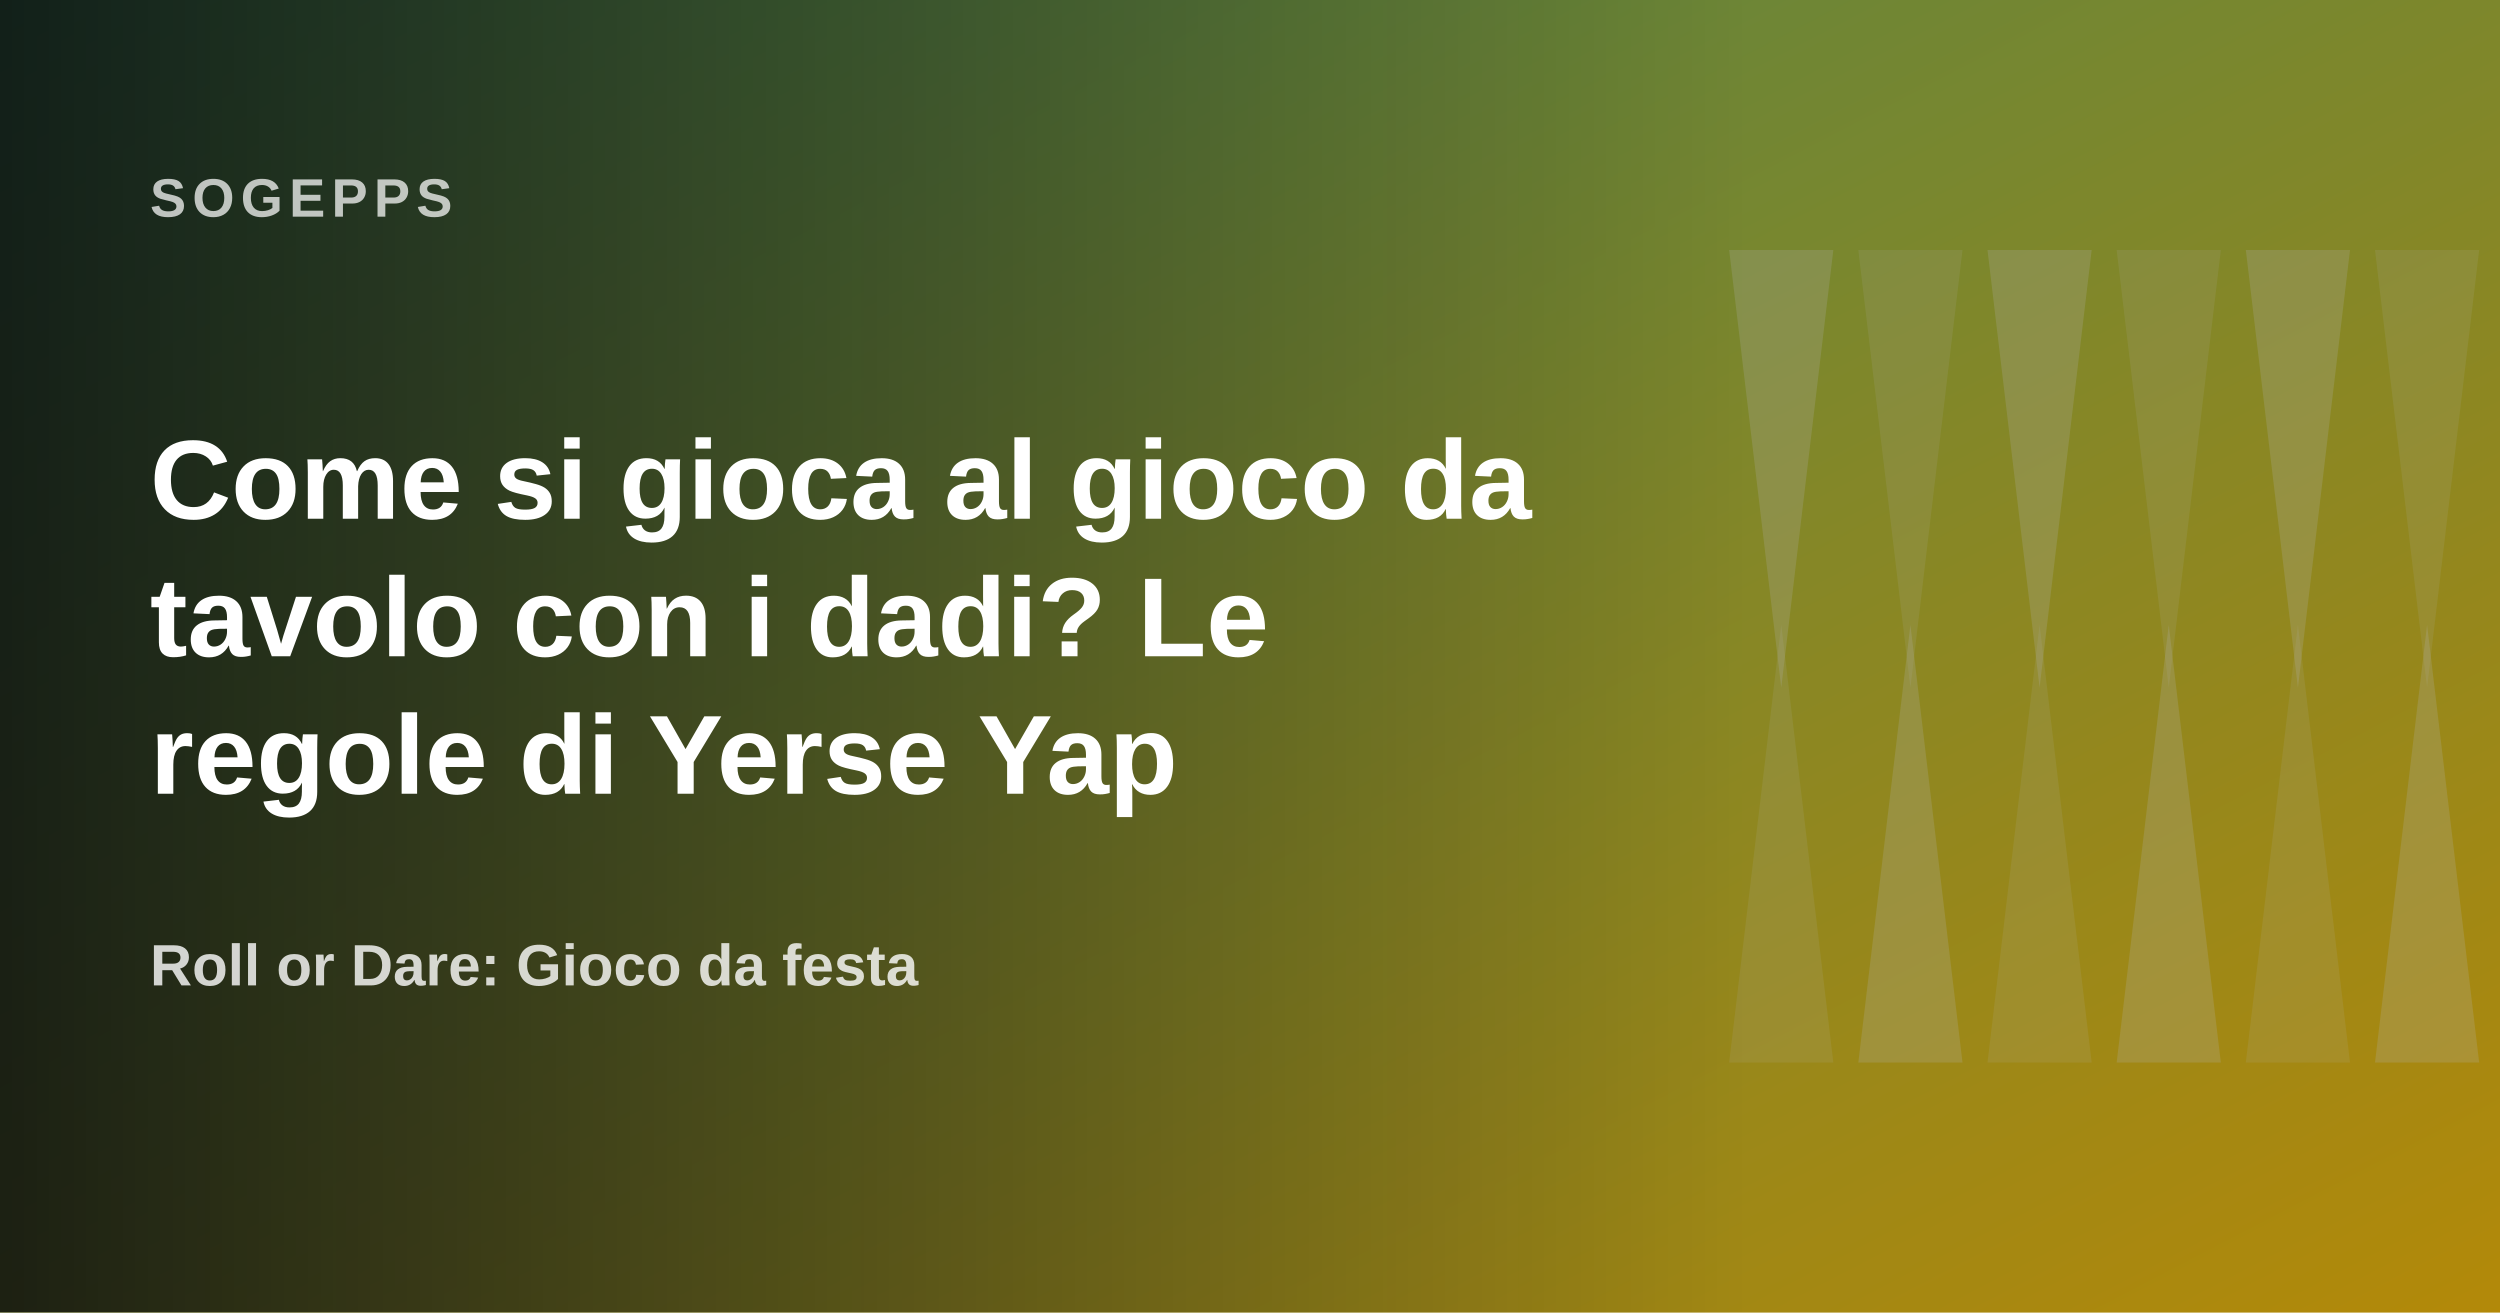
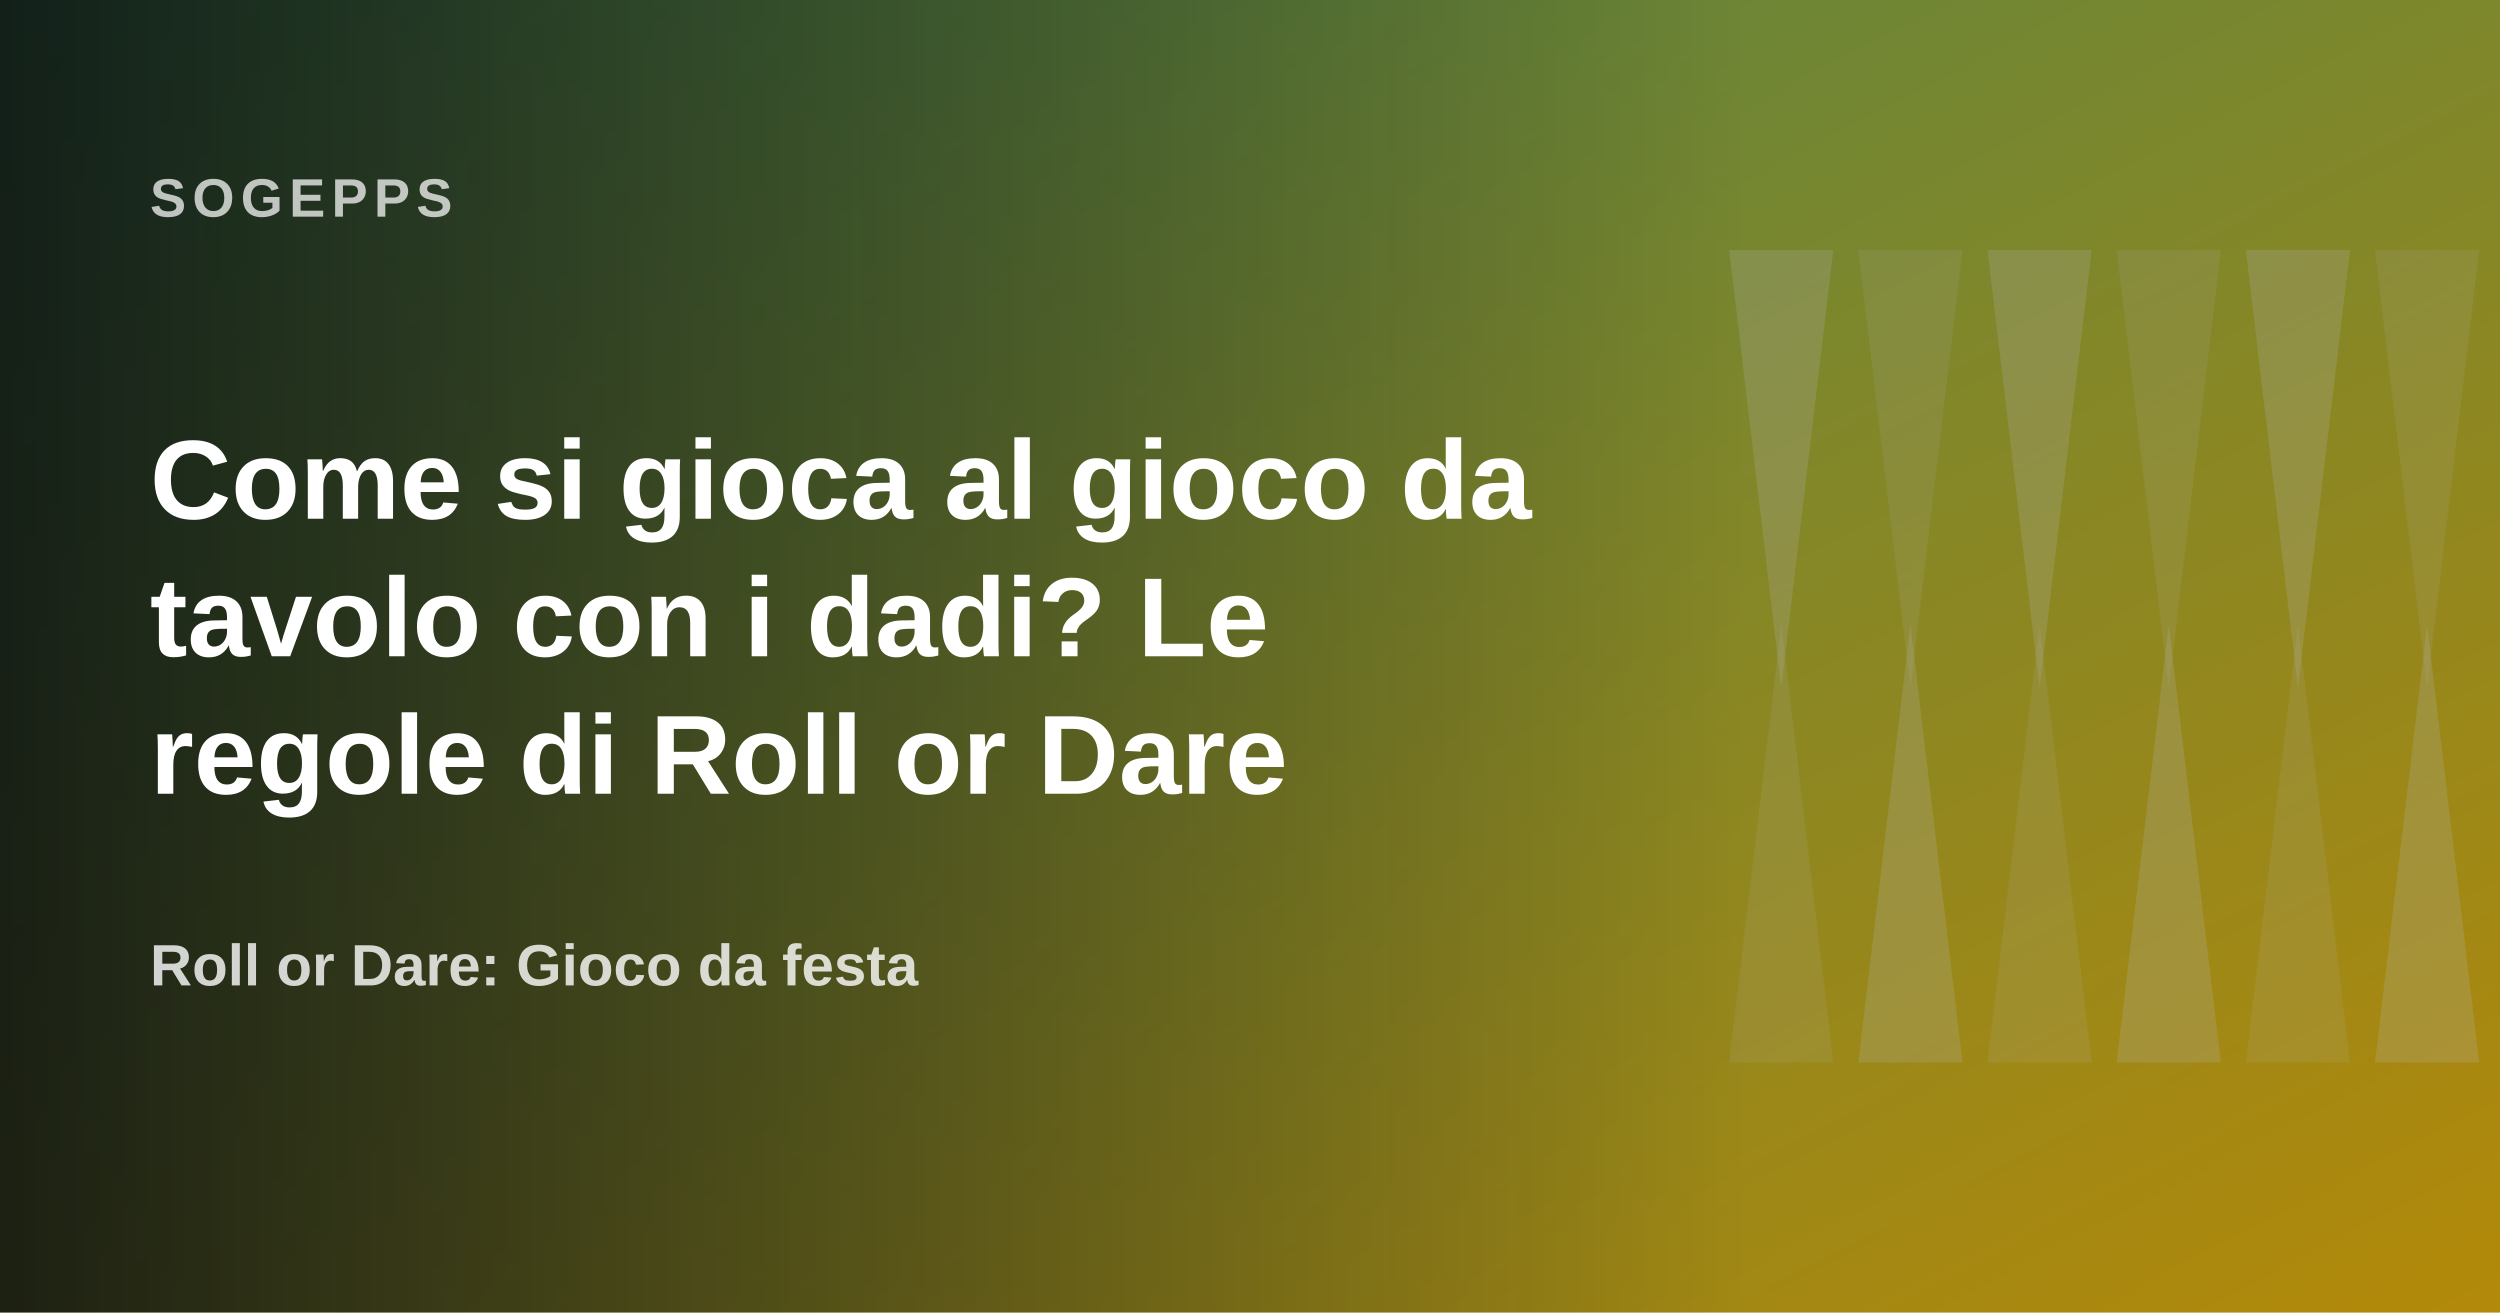
- <svg xmlns="http://www.w3.org/2000/svg" width="1200" height="630" viewBox="0 0 1200 630" role="img" aria-label="Come si gioca al gioco da tavolo con i dadi? Le regole di Yerse Yap">
+ <svg xmlns="http://www.w3.org/2000/svg" width="1200" height="630" viewBox="0 0 1200 630" role="img" aria-label="Come si gioca al gioco da tavolo con i dadi? Le regole di Roll or Dare">
  <defs>
    <linearGradient id="g" x1="0" y1="0" x2="1" y2="1">
      <stop offset="0%" stop-color="#66bb6a" />
      <stop offset="100%" stop-color="#ffc107" />
    </linearGradient>
    <linearGradient id="v" x1="0" y1="0" x2="1" y2="0">
      <stop offset="0%" stop-color="rgba(4,6,12,0.86)" />
      <stop offset="70%" stop-color="rgba(4,6,12,0.30)" />
    </linearGradient>
  </defs>
  <rect width="1200" height="630" fill="url(#g)" />
  <g transform="translate(830,120)">
    <polygon points="0,0 50,0 25,210" fill="rgba(255,255,255,0.22)" />
    <polygon points="62,0 112,0 87,210" fill="rgba(255,255,255,0.13)" />
    <polygon points="124,0 174,0 149,210" fill="rgba(255,255,255,0.22)" />
    <polygon points="186,0 236,0 211,210" fill="rgba(255,255,255,0.13)" />
    <polygon points="248,0 298,0 273,210" fill="rgba(255,255,255,0.22)" />
    <polygon points="310,0 360,0 335,210" fill="rgba(255,255,255,0.13)" />
    <polygon points="0,390 50,390 25,180" fill="rgba(255,255,255,0.13)" />
    <polygon points="62,390 112,390 87,180" fill="rgba(255,255,255,0.22)" />
    <polygon points="124,390 174,390 149,180" fill="rgba(255,255,255,0.13)" />
    <polygon points="186,390 236,390 211,180" fill="rgba(255,255,255,0.22)" />
    <polygon points="248,390 298,390 273,180" fill="rgba(255,255,255,0.13)" />
    <polygon points="310,390 360,390 335,180" fill="rgba(255,255,255,0.22)" />
  </g>
  <rect width="1200" height="630" fill="url(#v)" />
  <text x="72" y="104" font-family="Segoe UI, Arial, sans-serif" font-size="26" font-weight="700" letter-spacing="3" fill="rgba(255,255,255,0.72)">SOGEPPS</text>
  <text x="72" y="249" font-family="Segoe UI, Arial, sans-serif" font-size="54" font-weight="700" fill="#ffffff">Come si gioca al gioco da</text>
  <text x="72" y="315" font-family="Segoe UI, Arial, sans-serif" font-size="54" font-weight="700" fill="#ffffff">tavolo con i dadi? Le</text>
-   <text x="72" y="381" font-family="Segoe UI, Arial, sans-serif" font-size="54" font-weight="700" fill="#ffffff">regole di Yerse Yap</text>
+   <text x="72" y="381" font-family="Segoe UI, Arial, sans-serif" font-size="54" font-weight="700" fill="#ffffff">regole di Roll or Dare</text>
  <text x="72" y="473" font-family="Segoe UI, Arial, sans-serif" font-size="28" font-weight="600" fill="rgba(255,255,255,0.80)">Roll or Dare: Gioco da festa</text>
</svg>
